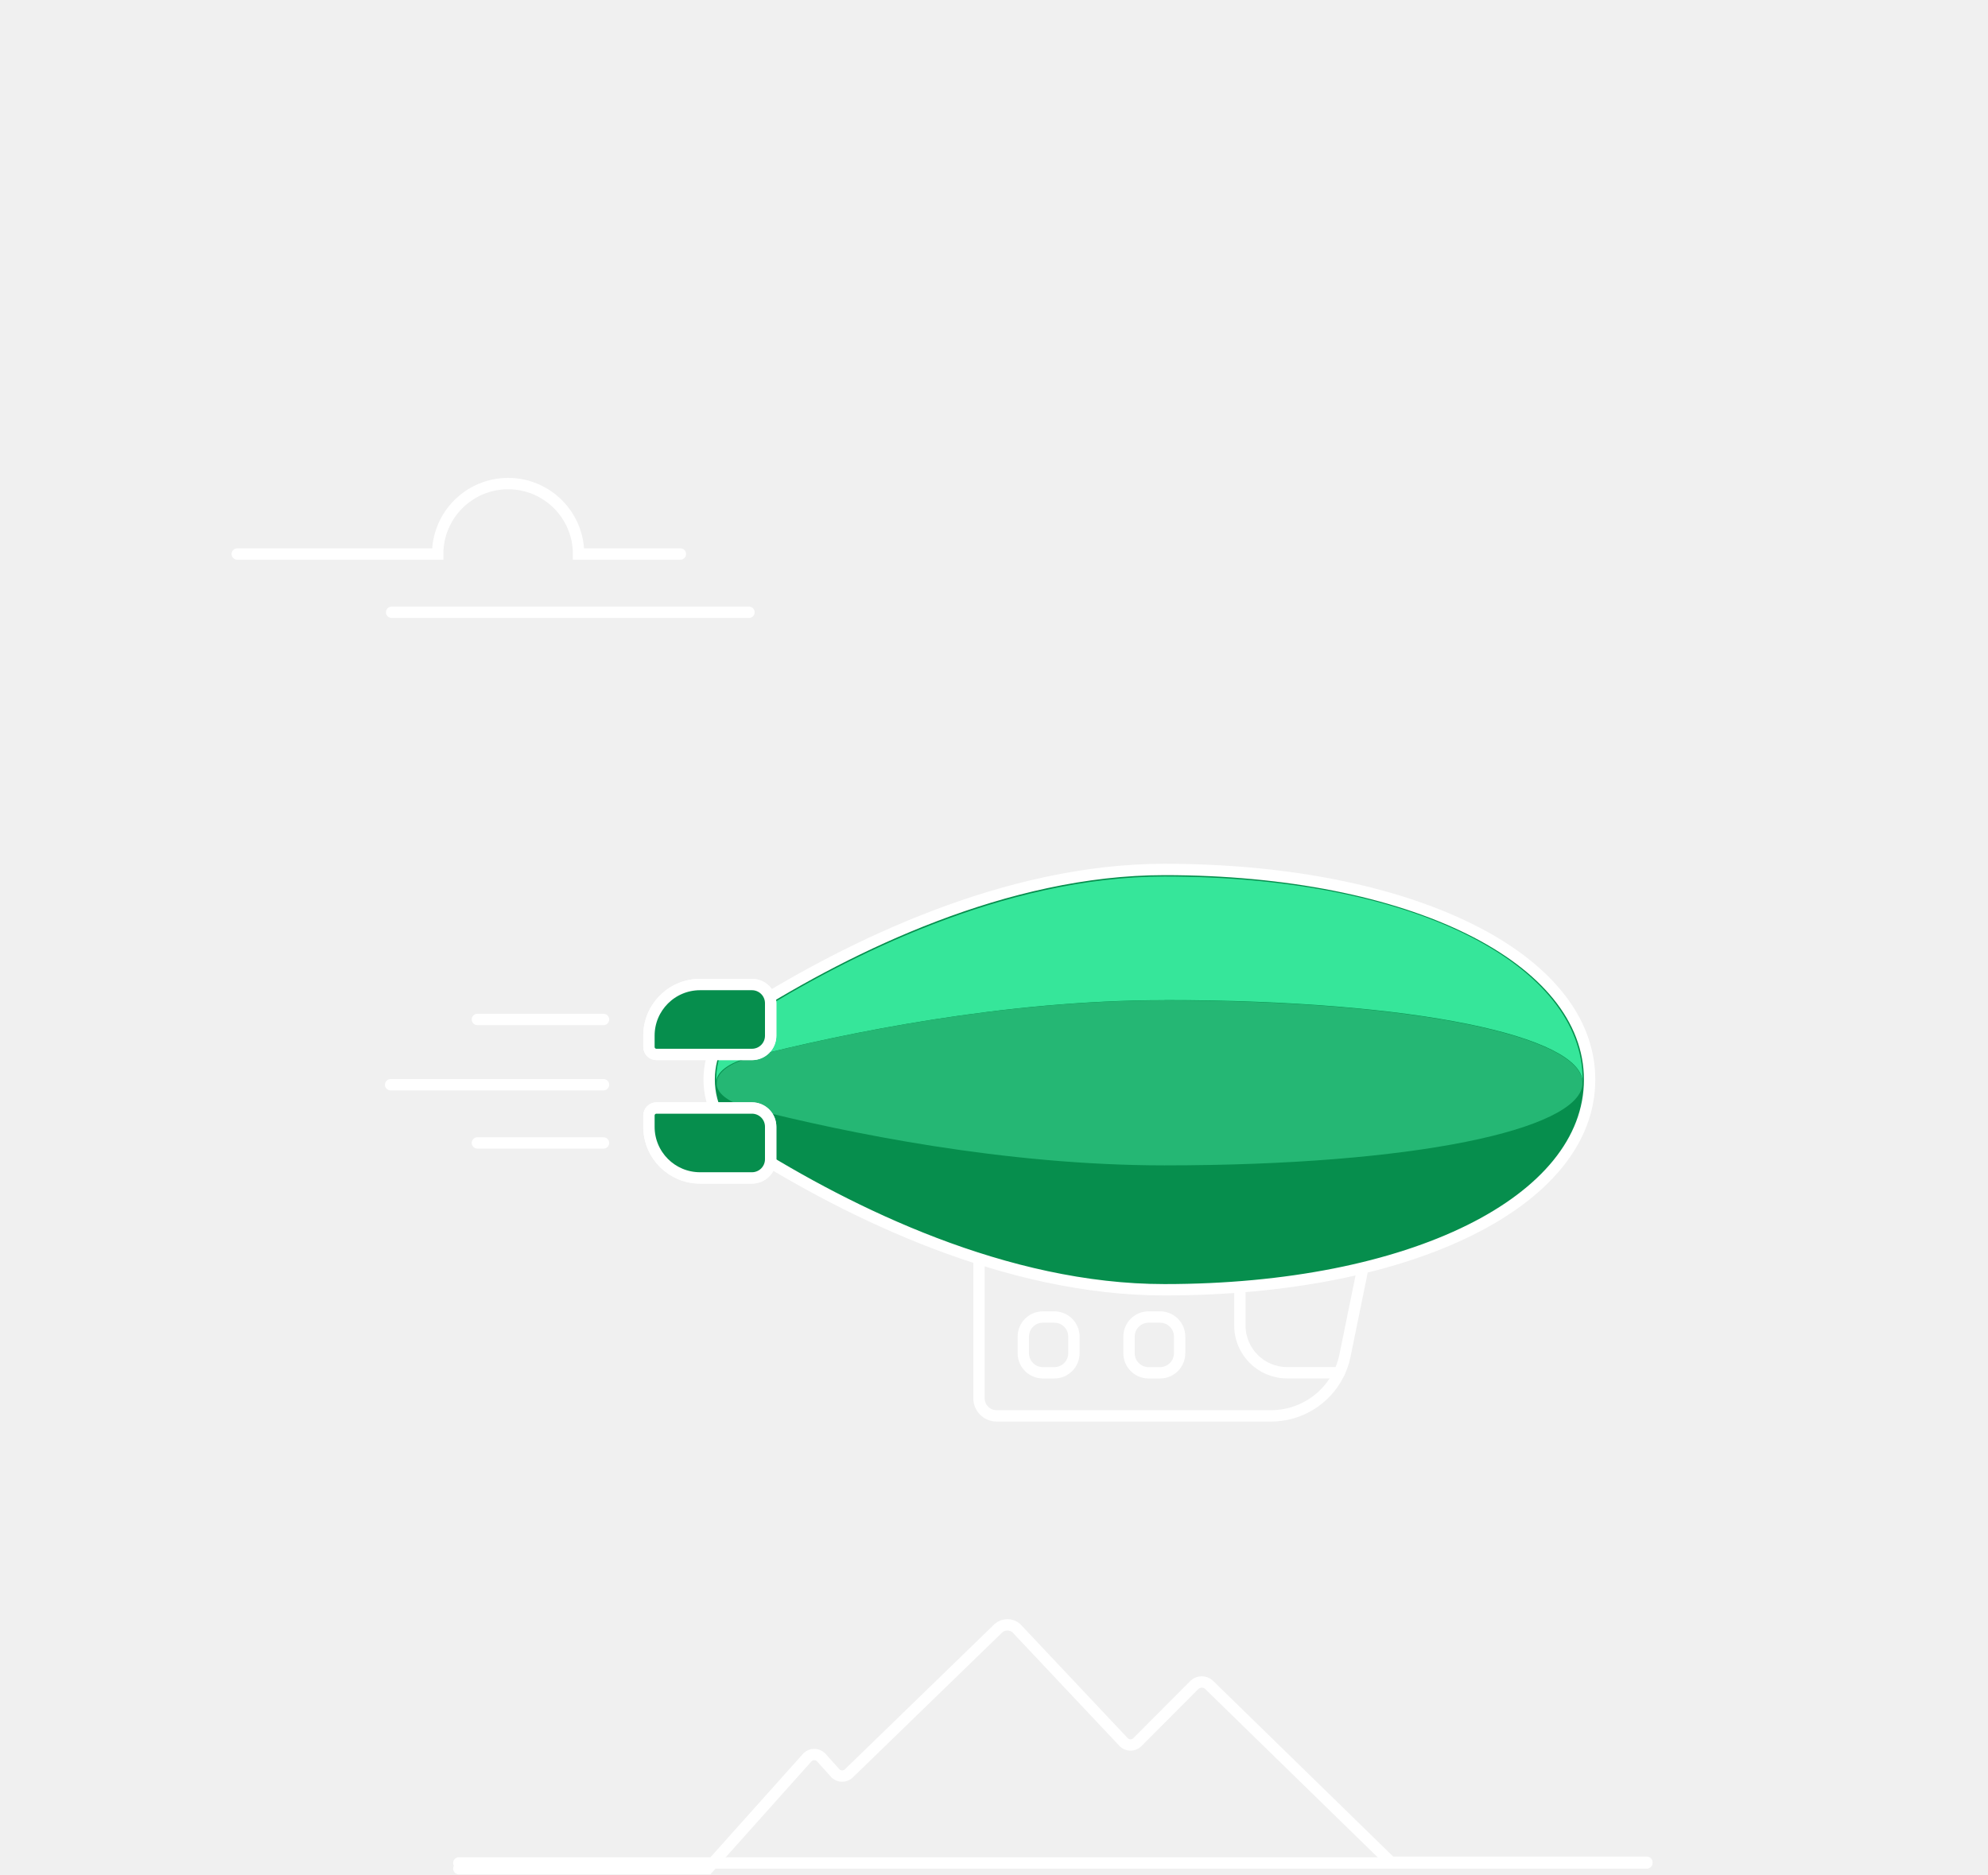
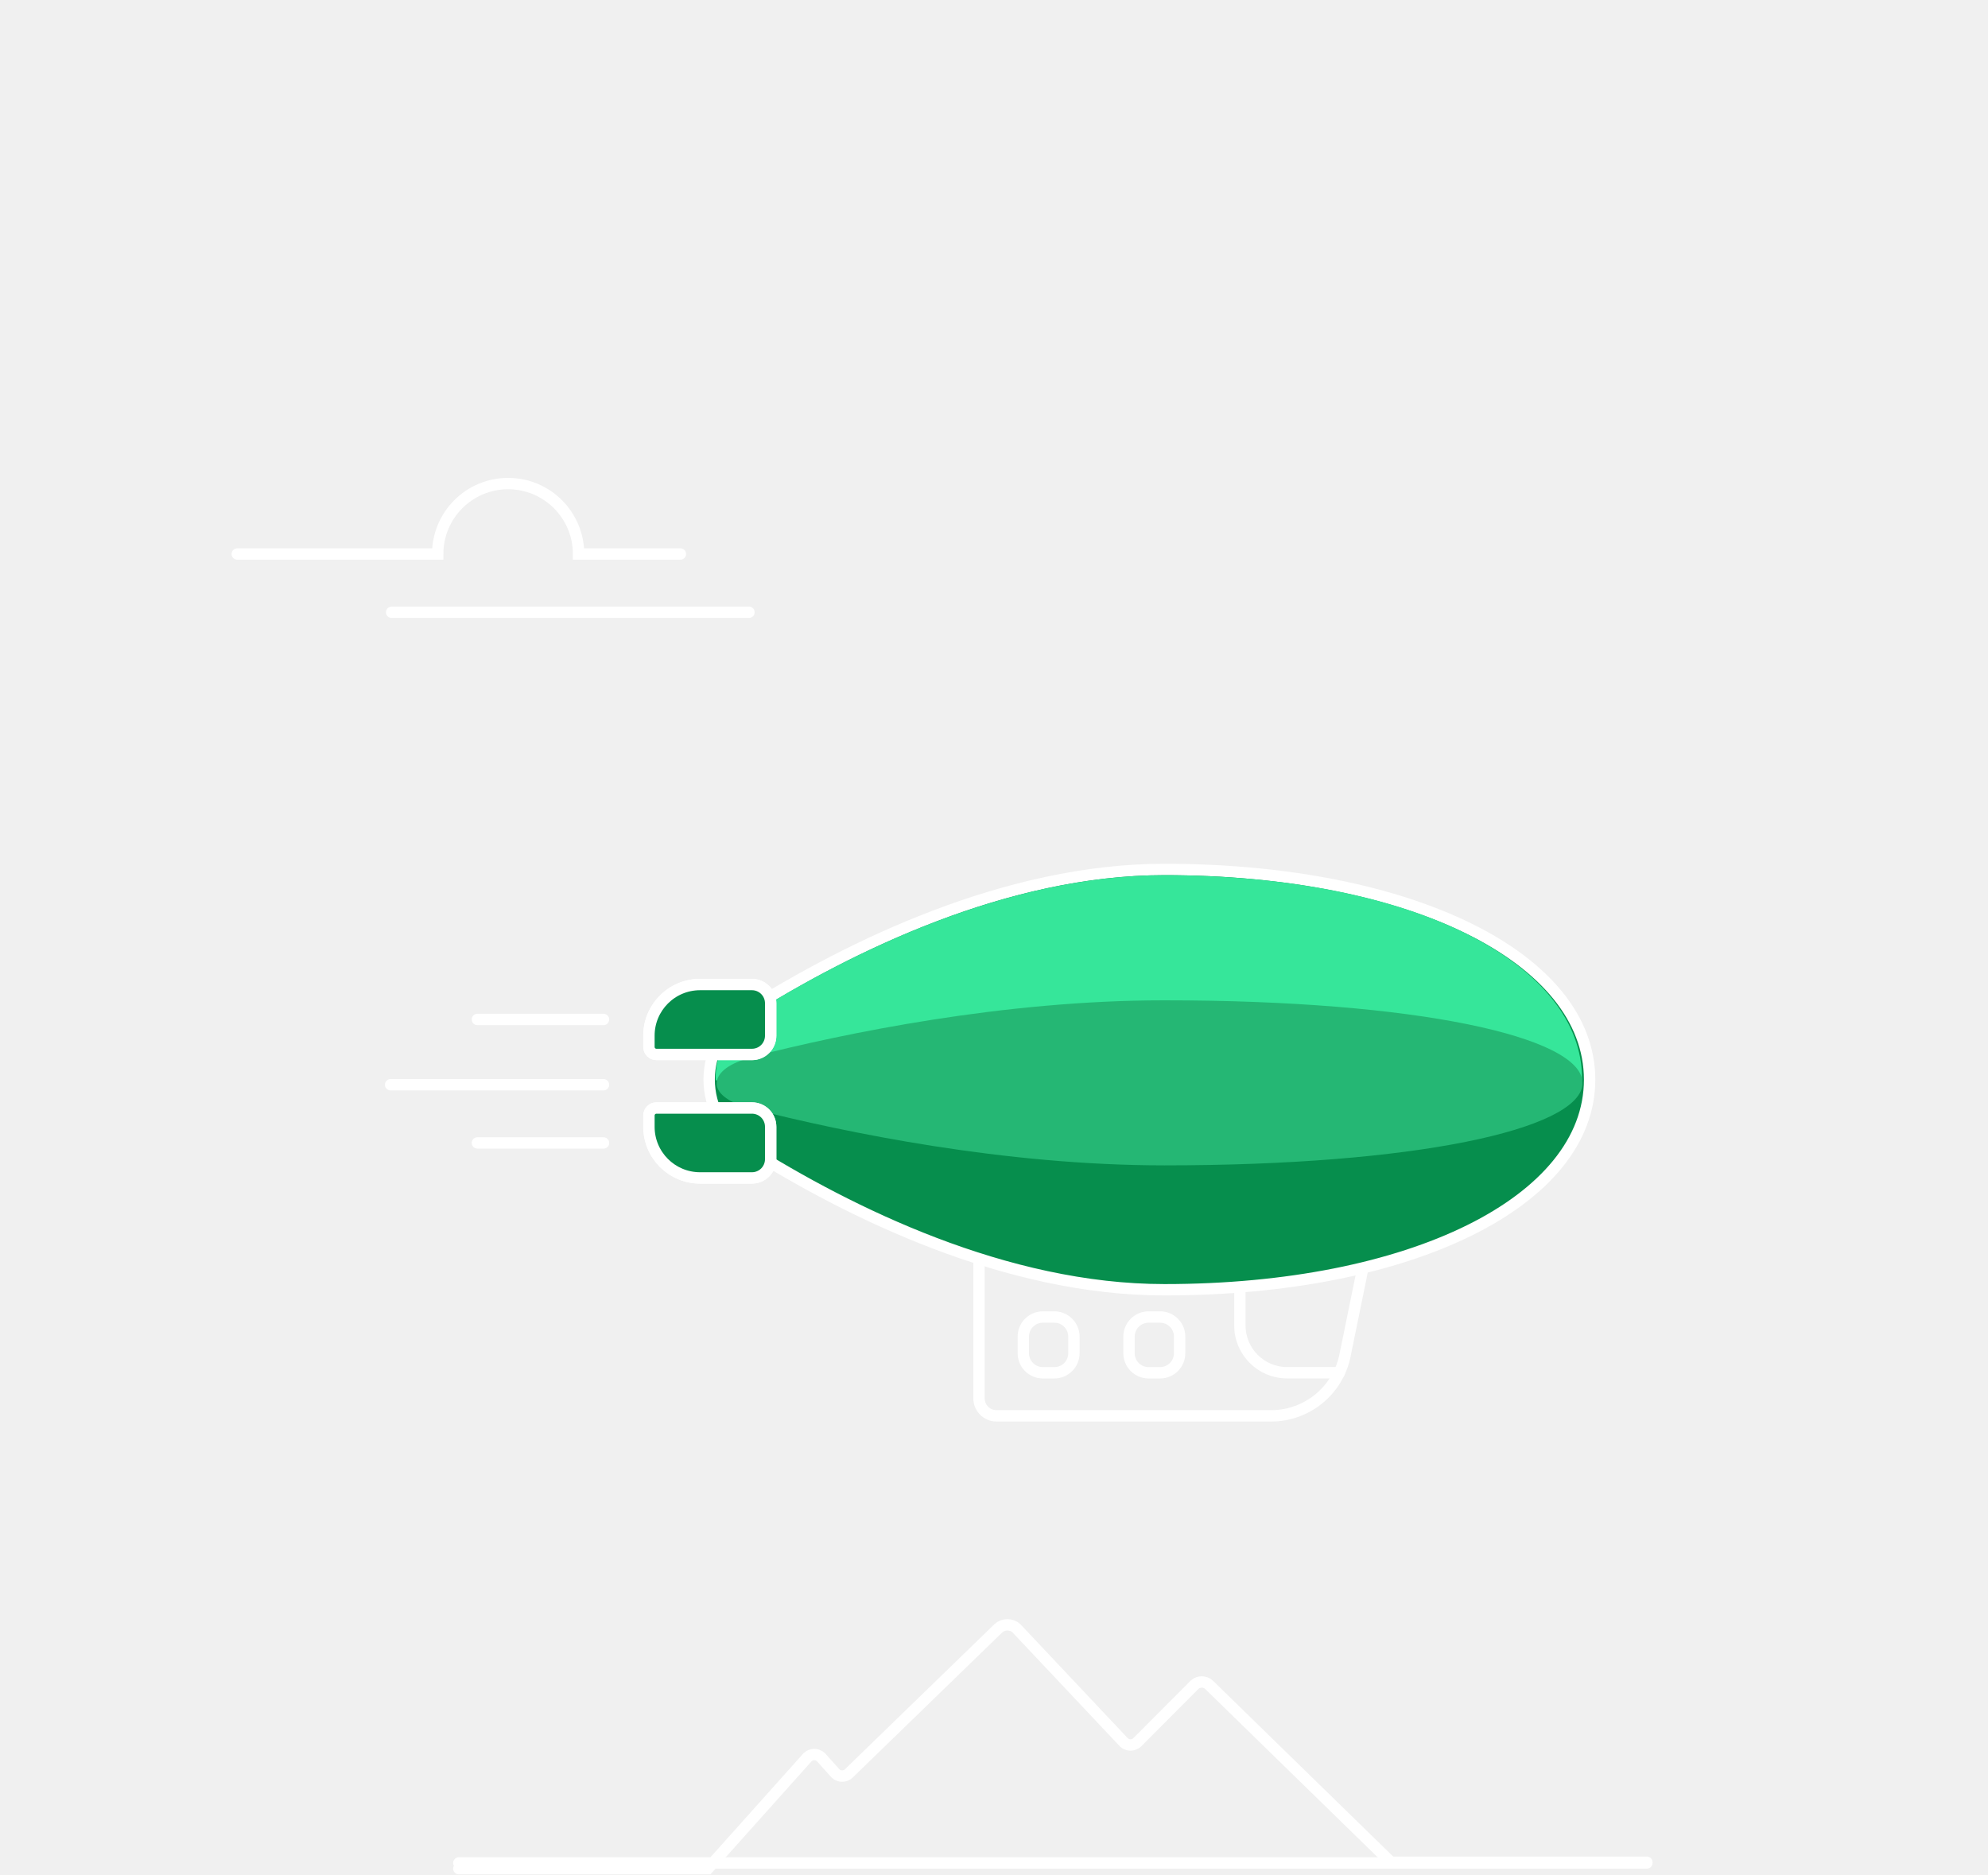
<svg xmlns="http://www.w3.org/2000/svg" viewBox="0 0 350 330">
  <g id="dirigible">
-     <path d="M175.44,249.28h48.36a13.27,13.27,0,0,0,13-10.65l3.74-18.32H172.36v25.89A3.09,3.09,0,0,0,175.44,249.28Z" fill="none" stroke="#fff" stroke-linecap="round" stroke-linejoin="round" stroke-width="2" />
-     <path d="M235.79,241.69h-9.22a8.31,8.31,0,0,1-8.28-8.31V220.31" fill="none" stroke="#fff" stroke-linecap="round" stroke-miterlimit="10" stroke-width="2" />
-     <path d="M204.25,231.88h-2.05a3.45,3.45,0,0,0-3.43,3.45v2.92a3.45,3.45,0,0,0,3.43,3.45h2.05a3.45,3.45,0,0,0,3.43-3.45v-2.92A3.44,3.44,0,0,0,204.25,231.88Z" fill="none" stroke="#fff" stroke-linecap="round" stroke-linejoin="round" stroke-width="2" />
-     <path d="M185.64,231.88h-2.05a3.45,3.45,0,0,0-3.43,3.45v2.92a3.45,3.45,0,0,0,3.43,3.45h2.05a3.45,3.45,0,0,0,3.43-3.45v-2.92A3.45,3.45,0,0,0,185.64,231.88Z" fill="none" stroke="#fff" stroke-linecap="round" stroke-linejoin="round" stroke-width="2" />
-     <path d="M205,227.08c43.38,0,74.86-15.55,74.86-37s-31.48-37-74.86-37c-27.94,0-55.36,13.53-73.46,24.87a14.3,14.3,0,0,0,0,24.21c18.09,11.33,45.52,24.87,73.46,24.87" fill="#068e4d" />
-     <path d="M205,227.08c43.38,0,74.86-15.55,74.86-37s-31.48-37-74.86-37c-27.94,0-55.36,13.53-73.46,24.87a14.3,14.3,0,0,0,0,24.21C149.63,213.54,177.06,227.08,205,227.08Z" fill="none" stroke="#fff" stroke-width="2" />
-     <path d="M205,176.09c-28.23,0-56.07,5.76-72.81,10-3.95,1-6,2.66-6.08,4.34A12.93,12.93,0,0,1,132.18,179c16.74-10.5,44.58-24.68,72.81-24.68,44.81,0,73.64,16,73.64,35.75,0,0.12,0,.24,0,0.37-0.37-7.95-29.1-14.37-73.63-14.37" fill="#36e69a" />
-     <path d="M132.18,195.12c16.74,4.27,44.58,10,72.81,10,44.14,0,72.75-6.32,73.6-14.18-0.86,19.34-29.45,34.86-73.6,34.86-28.23,0-56.07-14.19-72.81-24.68a12.88,12.88,0,0,1-6-10.18c0.26,1.61,2.26,3.18,6,4.14" fill="#068e4d" />
-     <path d="M132.18,186.12c16.74-4.27,44.58-10,72.81-10,44.53,0,73.26,6.43,73.61,14.38,0,0.17,0,.34,0,0.51-0.85,7.86-29.45,14.17-73.6,14.17-28.23,0-56.07-5.76-72.81-10-3.79-1-5.79-2.53-6-4.13l0-.51c0.13-1.69,2.15-3.36,6.1-4.37" fill="#25b774" />
-     <path d="M123.23,173.34h9.16a3.29,3.29,0,0,1,3.29,3.3v5.71a3.29,3.29,0,0,1-3.29,3.3H115.57a1.32,1.32,0,0,1-1.32-1.32v-2a9,9,0,0,1,9-9" fill="#068e4d" />
-     <path d="M123.23,173.34h9.16a3.29,3.29,0,0,1,3.29,3.3v5.71a3.29,3.29,0,0,1-3.29,3.3H115.57a1.32,1.32,0,0,1-1.32-1.32v-2A9,9,0,0,1,123.23,173.34Z" fill="none" stroke="#fff" stroke-linecap="round" stroke-linejoin="round" stroke-width="2" />
-     <path d="M123.23,207.39h9.16a3.29,3.29,0,0,0,3.29-3.3v-5.71a3.29,3.29,0,0,0-3.29-3.3H115.57a1.32,1.32,0,0,0-1.32,1.32v2a9,9,0,0,0,9,9" fill="#068e4d" />
-     <path d="M123.23,207.39h9.16a3.29,3.29,0,0,0,3.29-3.3v-5.71a3.29,3.29,0,0,0-3.29-3.3H115.57a1.32,1.32,0,0,0-1.32,1.32v2A9,9,0,0,0,123.23,207.39Z" fill="none" stroke="#fff" stroke-linecap="round" stroke-linejoin="round" stroke-width="2" />
-     <path d="M123.23,173.34h9.16a3.29,3.29,0,0,1,3.29,3.3v5.71a3.29,3.29,0,0,1-3.29,3.3H115.57a1.32,1.32,0,0,1-1.32-1.32v-2a9,9,0,0,1,9-9" fill="#068e4d" />
-     <path d="M123.23,173.34h9.16a3.29,3.29,0,0,1,3.29,3.3v5.71a3.29,3.29,0,0,1-3.29,3.3H115.57a1.32,1.32,0,0,1-1.32-1.32v-2A9,9,0,0,1,123.23,173.34Z" fill="none" stroke="#fff" stroke-linecap="round" stroke-linejoin="round" stroke-width="2" />
-     <path d="M123.23,207.39h9.16a3.29,3.29,0,0,0,3.29-3.3v-5.71a3.29,3.29,0,0,0-3.29-3.3H115.57a1.32,1.32,0,0,0-1.32,1.32v2a9,9,0,0,0,9,9" fill="#068e4d" />
-     <path d="M123.23,207.39h9.16a3.29,3.29,0,0,0,3.29-3.3v-5.71a3.29,3.29,0,0,0-3.29-3.3H115.57a1.32,1.32,0,0,0-1.32,1.32v2A9,9,0,0,0,123.23,207.39Z" fill="none" stroke="#fff" stroke-linecap="round" stroke-linejoin="round" stroke-width="2" />
+     <g id="gondola">
+       <path d="M175.44,249.28h48.36a13.27,13.27,0,0,0,13-10.65l3.74-18.32H172.36v25.89A3.09,3.09,0,0,0,175.44,249.28Z" fill="none" stroke="#fff" stroke-linecap="round" stroke-linejoin="round" stroke-width="2" />
+       <path d="M235.79,241.69h-9.22a8.31,8.31,0,0,1-8.28-8.31V220.31" fill="none" stroke="#fff" stroke-linecap="round" stroke-miterlimit="10" stroke-width="2" />
+       <path d="M204.25,231.88h-2.05a3.45,3.45,0,0,0-3.43,3.45v2.92a3.45,3.45,0,0,0,3.43,3.45h2.05a3.45,3.45,0,0,0,3.43-3.45v-2.92A3.44,3.44,0,0,0,204.25,231.88Z" fill="none" stroke="#fff" stroke-linecap="round" stroke-linejoin="round" stroke-width="2" />
+       <path d="M185.64,231.88h-2.05a3.45,3.45,0,0,0-3.43,3.45v2.92a3.45,3.45,0,0,0,3.43,3.45h2.05a3.45,3.45,0,0,0,3.43-3.45v-2.92A3.45,3.45,0,0,0,185.64,231.88Z" fill="none" stroke="#fff" stroke-linecap="round" stroke-linejoin="round" stroke-width="2" />
+     </g>
+     <g id="balloon">
+       <path d="M205,227.08c43.38,0,74.86-15.55,74.86-37s-31.48-37-74.86-37c-27.94,0-55.36,13.53-73.46,24.87a14.3,14.3,0,0,0,0,24.21c18.09,11.33,45.52,24.87,73.46,24.87" fill="#068e4d" />
+       <path d="M205,227.08c43.38,0,74.86-15.55,74.86-37s-31.48-37-74.86-37c-27.94,0-55.36,13.53-73.46,24.87a14.3,14.3,0,0,0,0,24.21C149.63,213.54,177.06,227.08,205,227.08Z" fill="none" stroke="#fff" stroke-width="2" />
+       <path d="M126,190.2a12.93,12.93,0,016.07-11.43c16.74-10.5,44.58-24.68,72.81-24.68,44.81,0,73.64,16,73.64,35.75v.37" fill="#36e69a" />
+       <path d="M132.18,195.12c16.74,4.27,44.58,10,72.81,10,44.14,0,72.75-6.32,73.6-14.18-0.86,19.34-29.45,34.86-73.6,34.86-28.23,0-56.07-14.19-72.81-24.68a12.88,12.88,0,0,1-6-10.18c0.26,1.61,2.26,3.18,6,4.14" fill="#068e4d" />
+       <path d="M132.18,186.12c16.74-4.27,44.58-10,72.81-10,44.53,0,73.26,6.43,73.61,14.38v.51c-.85,7.86-29.45,14.17-73.6,14.17-28.23,0-56.07-5.76-72.81-10-3.79-1-5.79-2.53-6-4.13v-.51c.13-1.69,2.15-3.36,6.1-4.37" fill="#25b774">
+         <animate dur="2s" attributeName="d" values="                       M132.18,186.12c16.74-4.27,44.58-10,72.81-10,44.53,0,73.26,6.43,73.61,14.38v.51c-.85,7.86-29.45,14.17-73.6,14.17-28.23,0-56.07-5.76-72.81-10-3.79-1-5.79-2.53-6-4.13v-.51c.13-1.69,2.15-3.36,6.1-4.37;                       M132.18,186.12c17.25-2.7,44.58-6.63,72.81-6.63,44.53,0,69,3.7,73.61,11.01v.51c-.85,7.86-29.45,18.93-73.6,18.93-28.23,0-58.08-8.71-72.81-14.76-3.63-1.49-5.79-2.53-6-4.13v-.51c.13-1.69,2.15-3.36,6.1-4.37;                       M132.18,186.12c16.74-4.27,44.58-10,72.81-10,44.53,0,73.26,6.43,73.61,14.38v.51c-.85,7.86-29.45,14.17-73.6,14.17-28.23,0-56.07-5.76-72.81-10-3.79-1-5.79-2.53-6-4.13v-.51c.13-1.69,2.15-3.36,6.1-4.37;                       M132.18,186.12c15.2-6.63,44.58-15.72,72.81-15.72,44.53,0,73.26,12.15,73.61,20.1v.51c-4.28,7.86-30.9,10.22-73.6,10.22-28.23,0-57.4-3.86-72.81-6.05-3.88-.55-5.79-2.53-6-4.13v-.51c.13-1.69,2.15-3.36,6.1-4.37;                       M132.18,186.12c16.74-4.27,44.58-10,72.81-10,44.53,0,73.26,6.43,73.61,14.38v.51c-.85,7.86-29.45,14.17-73.6,14.17-28.23,0-56.07-5.76-72.81-10-3.79-1-5.79-2.53-6-4.13v-.51c.13-1.69,2.15-3.36,6.1-4.37;                      " repeatCount="indefinite" fill="freeze" />
+       </path>
+     </g>
+     <g id="tail">
+       <path d="M123.23,173.34h9.16a3.29,3.29,0,0,1,3.29,3.3v5.71a3.29,3.29,0,0,1-3.29,3.3H115.57a1.32,1.32,0,0,1-1.32-1.32v-2a9,9,0,0,1,9-9" fill="#068e4d" />
+       <path d="M123.23,173.34h9.16a3.29,3.29,0,0,1,3.29,3.3v5.71a3.29,3.29,0,0,1-3.29,3.3H115.57a1.32,1.32,0,0,1-1.32-1.32v-2A9,9,0,0,1,123.23,173.34Z" fill="none" stroke="#fff" stroke-linecap="round" stroke-linejoin="round" stroke-width="2" />
+       <path d="M123.23,207.39h9.16a3.29,3.29,0,0,0,3.29-3.3v-5.71a3.29,3.29,0,0,0-3.29-3.3H115.57a1.32,1.32,0,0,0-1.32,1.32v2a9,9,0,0,0,9,9" fill="#068e4d" />
+       <path d="M123.23,207.39h9.16a3.29,3.29,0,0,0,3.29-3.3v-5.71a3.29,3.29,0,0,0-3.29-3.3H115.57a1.32,1.32,0,0,0-1.32,1.32v2A9,9,0,0,0,123.23,207.39Z" fill="none" stroke="#fff" stroke-linecap="round" stroke-linejoin="round" stroke-width="2" />
+       <path d="M123.23,173.34h9.16a3.29,3.29,0,0,1,3.29,3.3v5.71a3.29,3.29,0,0,1-3.29,3.3H115.57a1.32,1.32,0,0,1-1.32-1.32v-2a9,9,0,0,1,9-9" fill="#068e4d" />
+       <path d="M123.23,173.34h9.16a3.29,3.29,0,0,1,3.29,3.3v5.71a3.29,3.29,0,0,1-3.29,3.3H115.57a1.32,1.32,0,0,1-1.32-1.32v-2A9,9,0,0,1,123.23,173.34Z" fill="none" stroke="#fff" stroke-linecap="round" stroke-linejoin="round" stroke-width="2" />
+       <path d="M123.23,207.39h9.16a3.29,3.29,0,0,0,3.29-3.3v-5.71a3.29,3.29,0,0,0-3.29-3.3H115.57a1.32,1.32,0,0,0-1.32,1.32v2a9,9,0,0,0,9,9" fill="#068e4d" />
+       <path d="M123.23,207.39h9.16a3.29,3.29,0,0,0,3.29-3.3v-5.71a3.29,3.29,0,0,0-3.29-3.3H115.57a1.32,1.32,0,0,0-1.32,1.32v2A9,9,0,0,0,123.23,207.39Z" fill="none" stroke="#fff" stroke-linecap="round" stroke-linejoin="round" stroke-width="2" />
+     </g>
  </g>
  <g id="clouds-left">
    <line x1="68.95" y1="107.8" x2="131.86" y2="107.8" fill="none" stroke="#fff" stroke-linecap="round" stroke-miterlimit="10" stroke-width="2">
      <animate begin="0s" attributeName="stroke-opacity" dur="2s" values="0; 1; 1; 0" keyTimes="0; 0.1; 0.8; 1" fill="freeze" />
      <animateTransform begin="0s" attributeName="transform" type="translate" from="170" to="0" dur="2s" fill="freeze" />
    </line>
    <path d="M41.77,97.54H77.06a12.4,12.4,0,1,1,24.8,0h17.93" fill="none" stroke="#fff" stroke-linecap="round" stroke-miterlimit="10" stroke-width="2">
      <animate begin="0s" attributeName="stroke-opacity" dur="2s" values="0; 1; 1; 0" keyTimes="0; 0.1; 0.8; 1" fill="freeze" />
      <animateTransform begin="0s" attributeName="transform" type="translate" from="170" to="-5" dur="2s" fill="freeze" />
    </path>
  </g>
  <g id="clouds-right">
    <line x1="258.96" y1="93.19" x2="298.74" y2="93.19" fill="none" stroke="#fff" stroke-linecap="round" stroke-miterlimit="10" stroke-width="2" stroke-opacity="0">
      <animate begin="1.6s" attributeName="stroke-opacity" dur="2s" values="0; 1; 1; 0" keyTimes="0; 0.1; 0.85; 1" fill="freeze" />
      <animateTransform begin="1.6s" attributeName="transform" type="translate" from="0" to="-160" dur="3s" fill="freeze" />
    </line>
    <g>
      <path d="M278.75,82.91H251.39a12.4,12.4,0,1,0-24.8,0H208.65" fill="none" stroke="#fff" stroke-linecap="round" stroke-miterlimit="10" stroke-width="2" stroke-opacity="0">
        <animate begin="1.6s" attributeName="stroke-opacity" dur="2s" values="0; 1; 1; 0" keyTimes="0; 0.1; 0.85; 1" fill="freeze" />
        <animateTransform begin="1.6s" attributeName="transform" type="translate" from="0" to="-170" dur="2s" fill="freeze" />
      </path>
      <line x1="287.01" y1="82.91" x2="309.21" y2="82.91" fill="none" stroke="#fff" stroke-linecap="round" stroke-miterlimit="10" stroke-width="2" stroke-opacity="0">
        <animate begin="1.6s" attributeName="stroke-opacity" dur="2s" values="0; 1; 1; 0" keyTimes="0; 0.1; 0.85; 1" fill="freeze" />
        <animateTransform begin="1.6s" attributeName="transform" type="translate" from="0" to="-170" dur="2s" fill="freeze" />
      </line>
    </g>
  </g>
  <g id="dirigible-trace">
    <line x1="106.25" y1="179.49" x2="84.05" y2="179.49" fill="none" stroke="#fff" stroke-linecap="round" stroke-miterlimit="10" stroke-width="2">
      <animate begin="-0.1s" attributeName="x2" values="84; 81; 84" dur="0.3s" repeatCount="indefinite" />
    </line>
    <line x1="106.25" y1="201.23" x2="84.05" y2="201.23" fill="none" stroke="#fff" stroke-linecap="round" stroke-miterlimit="10" stroke-width="2">
      <animate begin="0.1s" attributeName="x2" values="81; 84; 81" dur="0.3s" repeatCount="indefinite" />
    </line>
    <line x1="106.25" y1="190.98" x2="68.77" y2="190.98" fill="none" stroke="#fff" stroke-linecap="round" stroke-miterlimit="10" stroke-width="2">
      <animate begin="0s" attributeName="x2" values="64; 68; 64" dur="0.3s" repeatCount="indefinite" />
    </line>
  </g>
  <g id="mountains">
    <path d="M289.94,327.88H244.88L212.8,296.58a1.89,1.89,0,0,0-2.44,0l-10.2,10.23a1.72,1.72,0,0,1-2.25,0l-19-20.17a2.4,2.4,0,0,0-3.1,0l-26.42,25.64a1.71,1.71,0,0,1-2.25,0l-2.63-2.92a1.71,1.71,0,0,0-2.31,0L124.63,329H80.78" fill="none" stroke="#fff" stroke-linecap="round" stroke-miterlimit="10" stroke-width="2" />
    <path d="M289.94,328H200.15c-0.86,0-1.56,0-2.25,0h-19c-1.5,0-2.23,0-3.1,0h-32.3c-1.09,0-1.66,0-2.31,0H80.78" fill="none" stroke="#fff" stroke-linecap="round" stroke-miterlimit="10" stroke-width="2" />
  </g>
</svg>
